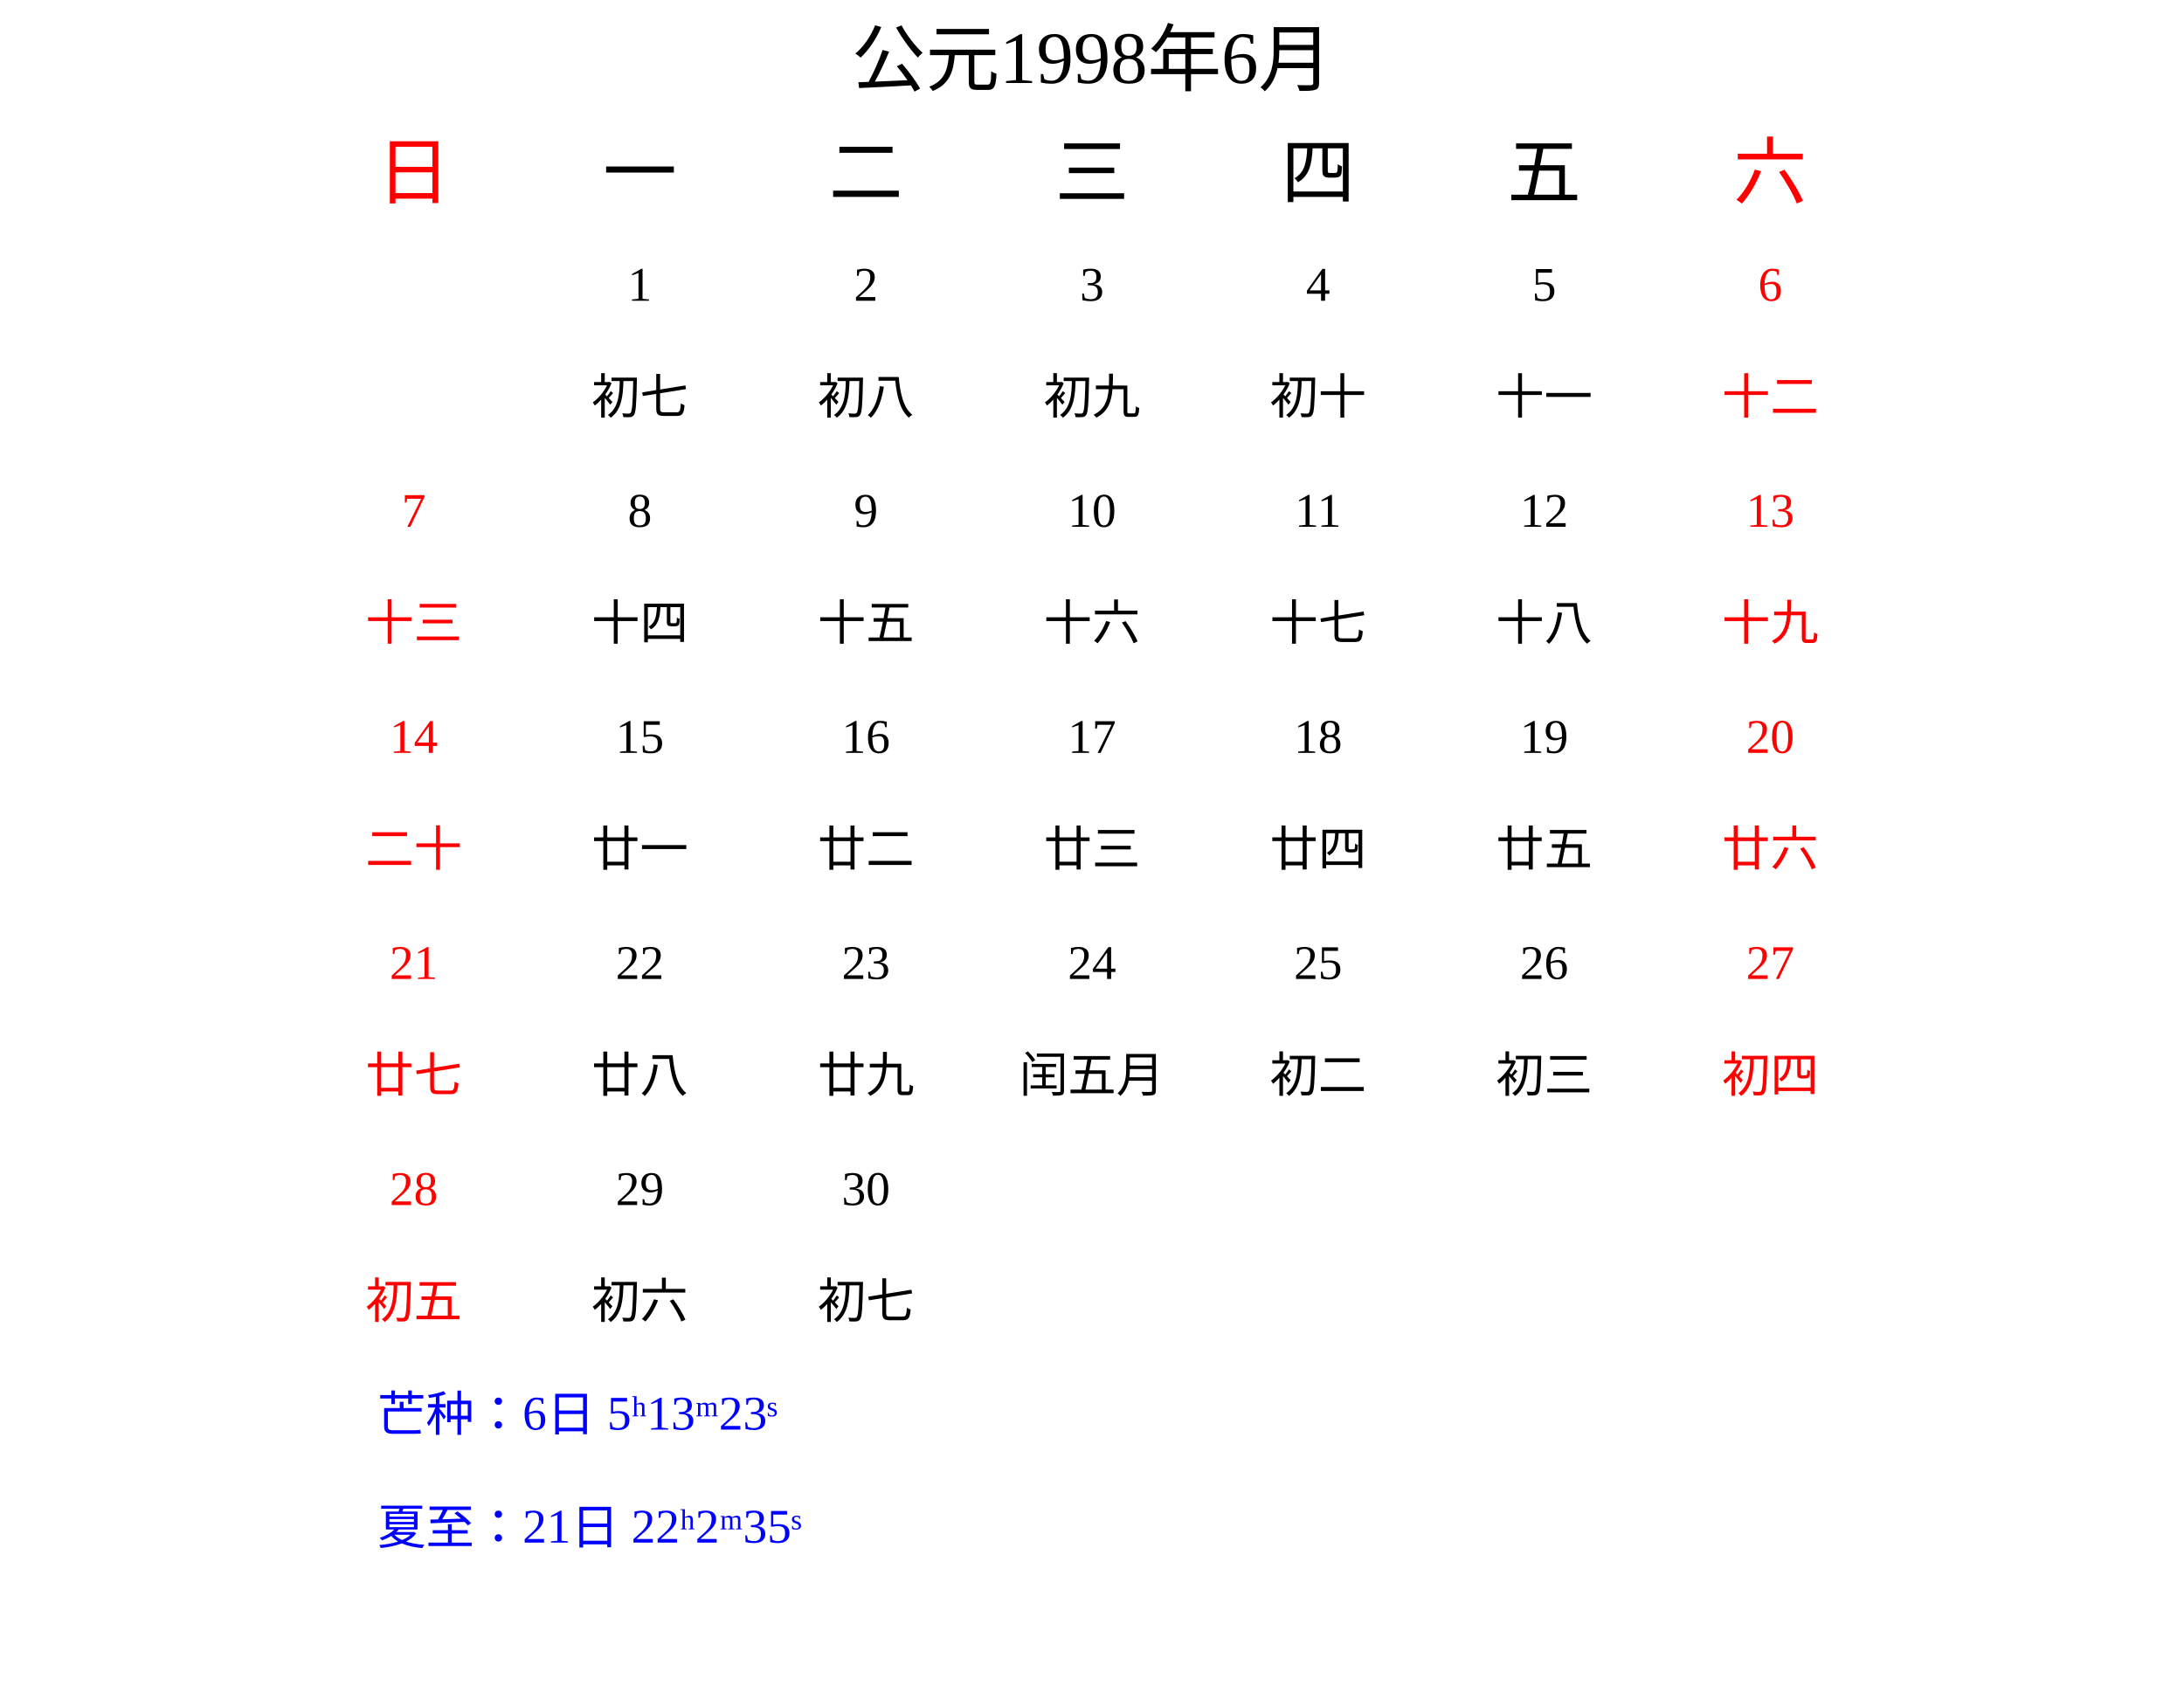
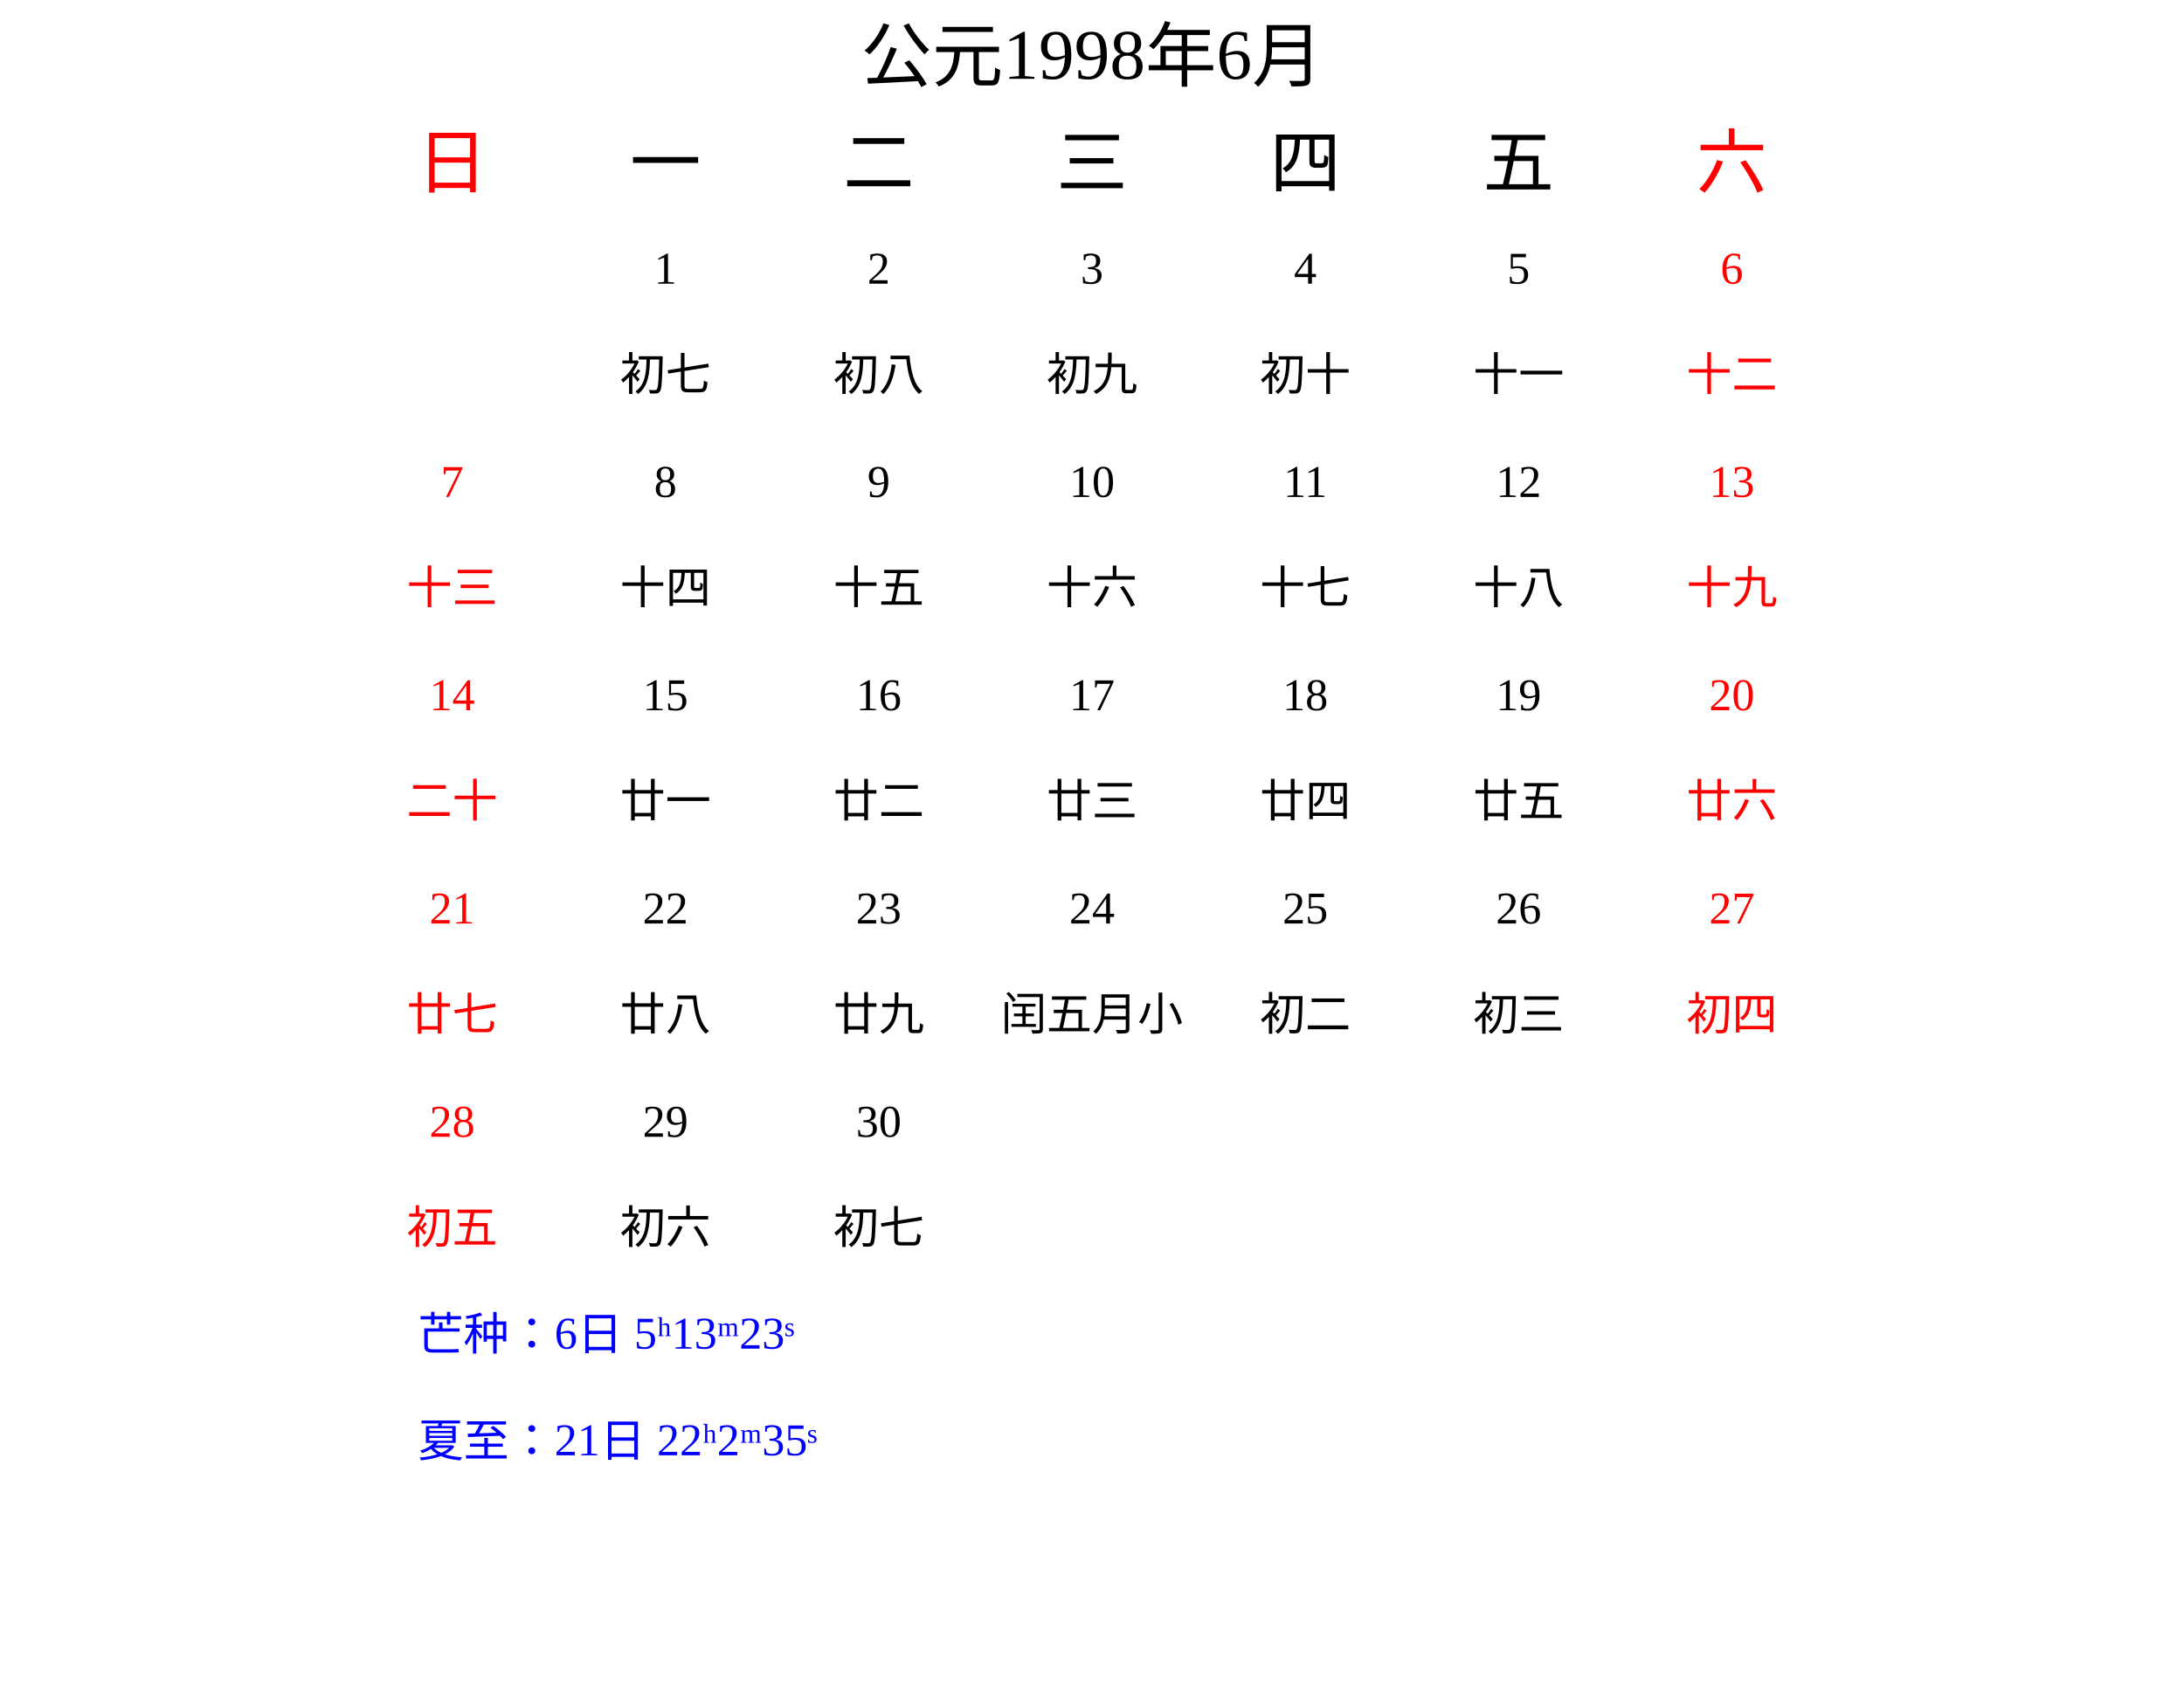
<svg xmlns="http://www.w3.org/2000/svg" width="1024" height="800">
-   <text x="512" y="40" style="font-size:26pt;fill:black;text-anchor:middle">公元1998年6月</text>
-   <text x="194" y="93" style="font-size:26pt;fill:red;text-anchor:middle">日</text>
-   <text x="300" y="93" style="font-size:26pt;fill:black;text-anchor:middle">一</text>
-   <text x="406" y="93" style="font-size:26pt;fill:black;text-anchor:middle">二</text>
-   <text x="512" y="93" style="font-size:26pt;fill:black;text-anchor:middle">三</text>
-   <text x="618" y="93" style="font-size:26pt;fill:black;text-anchor:middle">四</text>
-   <text x="724" y="93" style="font-size:26pt;fill:black;text-anchor:middle">五</text>
-   <text x="830" y="93" style="font-size:26pt;fill:red;text-anchor:middle">六</text>
-   <text x="300" y="141" style="font-size:17pt;fill:black;text-anchor:middle">1</text>
-   <text x="300" y="194" style="font-size:17pt;fill:black;text-anchor:middle">初七</text>
-   <text x="406" y="141" style="font-size:17pt;fill:black;text-anchor:middle">2</text>
-   <text x="406" y="194" style="font-size:17pt;fill:black;text-anchor:middle">初八</text>
-   <text x="512" y="141" style="font-size:17pt;fill:black;text-anchor:middle">3</text>
-   <text x="512" y="194" style="font-size:17pt;fill:black;text-anchor:middle">初九</text>
-   <text x="618" y="141" style="font-size:17pt;fill:black;text-anchor:middle">4</text>
-   <text x="618" y="194" style="font-size:17pt;fill:black;text-anchor:middle">初十</text>
-   <text x="724" y="141" style="font-size:17pt;fill:black;text-anchor:middle">5</text>
-   <text x="724" y="194" style="font-size:17pt;fill:black;text-anchor:middle">十一</text>
-   <text x="830" y="141" style="font-size:17pt;fill:red;text-anchor:middle">6</text>
-   <text x="830" y="194" style="font-size:17pt;fill:red;text-anchor:middle">十二</text>
-   <text x="194" y="247" style="font-size:17pt;fill:red;text-anchor:middle">7</text>
-   <text x="194" y="300" style="font-size:17pt;fill:red;text-anchor:middle">十三</text>
-   <text x="300" y="247" style="font-size:17pt;fill:black;text-anchor:middle">8</text>
-   <text x="300" y="300" style="font-size:17pt;fill:black;text-anchor:middle">十四</text>
-   <text x="406" y="247" style="font-size:17pt;fill:black;text-anchor:middle">9</text>
-   <text x="406" y="300" style="font-size:17pt;fill:black;text-anchor:middle">十五</text>
-   <text x="512" y="247" style="font-size:17pt;fill:black;text-anchor:middle">10</text>
-   <text x="512" y="300" style="font-size:17pt;fill:black;text-anchor:middle">十六</text>
-   <text x="618" y="247" style="font-size:17pt;fill:black;text-anchor:middle">11</text>
-   <text x="618" y="300" style="font-size:17pt;fill:black;text-anchor:middle">十七</text>
-   <text x="724" y="247" style="font-size:17pt;fill:black;text-anchor:middle">12</text>
-   <text x="724" y="300" style="font-size:17pt;fill:black;text-anchor:middle">十八</text>
-   <text x="830" y="247" style="font-size:17pt;fill:red;text-anchor:middle">13</text>
-   <text x="830" y="300" style="font-size:17pt;fill:red;text-anchor:middle">十九</text>
-   <text x="194" y="353" style="font-size:17pt;fill:red;text-anchor:middle">14</text>
-   <text x="194" y="406" style="font-size:17pt;fill:red;text-anchor:middle">二十</text>
-   <text x="300" y="353" style="font-size:17pt;fill:black;text-anchor:middle">15</text>
-   <text x="300" y="406" style="font-size:17pt;fill:black;text-anchor:middle">廿一</text>
-   <text x="406" y="353" style="font-size:17pt;fill:black;text-anchor:middle">16</text>
-   <text x="406" y="406" style="font-size:17pt;fill:black;text-anchor:middle">廿二</text>
-   <text x="512" y="353" style="font-size:17pt;fill:black;text-anchor:middle">17</text>
-   <text x="512" y="406" style="font-size:17pt;fill:black;text-anchor:middle">廿三</text>
-   <text x="618" y="353" style="font-size:17pt;fill:black;text-anchor:middle">18</text>
-   <text x="618" y="406" style="font-size:17pt;fill:black;text-anchor:middle">廿四</text>
-   <text x="724" y="353" style="font-size:17pt;fill:black;text-anchor:middle">19</text>
-   <text x="724" y="406" style="font-size:17pt;fill:black;text-anchor:middle">廿五</text>
-   <text x="830" y="353" style="font-size:17pt;fill:red;text-anchor:middle">20</text>
-   <text x="830" y="406" style="font-size:17pt;fill:red;text-anchor:middle">廿六</text>
-   <text x="194" y="459" style="font-size:17pt;fill:red;text-anchor:middle">21</text>
-   <text x="194" y="512" style="font-size:17pt;fill:red;text-anchor:middle">廿七</text>
-   <text x="300" y="459" style="font-size:17pt;fill:black;text-anchor:middle">22</text>
-   <text x="300" y="512" style="font-size:17pt;fill:black;text-anchor:middle">廿八</text>
-   <text x="406" y="459" style="font-size:17pt;fill:black;text-anchor:middle">23</text>
-   <text x="406" y="512" style="font-size:17pt;fill:black;text-anchor:middle">廿九</text>
-   <text x="512" y="459" style="font-size:17pt;fill:black;text-anchor:middle">24</text>
-   <text x="512" y="512" style="font-size:17pt;fill:black;text-anchor:middle">闰五月</text>
-   <text x="618" y="459" style="font-size:17pt;fill:black;text-anchor:middle">25</text>
-   <text x="618" y="512" style="font-size:17pt;fill:black;text-anchor:middle">初二</text>
-   <text x="724" y="459" style="font-size:17pt;fill:black;text-anchor:middle">26</text>
-   <text x="724" y="512" style="font-size:17pt;fill:black;text-anchor:middle">初三</text>
-   <text x="830" y="459" style="font-size:17pt;fill:red;text-anchor:middle">27</text>
-   <text x="830" y="512" style="font-size:17pt;fill:red;text-anchor:middle">初四</text>
-   <text x="194" y="565" style="font-size:17pt;fill:red;text-anchor:middle">28</text>
-   <text x="194" y="618" style="font-size:17pt;fill:red;text-anchor:middle">初五</text>
-   <text x="300" y="565" style="font-size:17pt;fill:black;text-anchor:middle">29</text>
-   <text x="300" y="618" style="font-size:17pt;fill:black;text-anchor:middle">初六</text>
-   <text x="406" y="565" style="font-size:17pt;fill:black;text-anchor:middle">30</text>
-   <text x="406" y="618" style="font-size:17pt;fill:black;text-anchor:middle">初七</text>
-   <text x="177" y="671" style="font-size:17pt;fill:blue;text-anchor:left">芒种：6日 5ʰ13ᵐ23ˢ</text>
-   <text x="177" y="724" style="font-size:17pt;fill:blue;text-anchor:left">夏至：21日 22ʰ2ᵐ35ˢ</text>
+   <text x="512" y="38" style="font-size:25pt;fill:black;text-anchor:middle">公元1998年6月</text>
+   <text x="212" y="88" style="font-size:25pt;fill:red;text-anchor:middle">日</text>
+   <text x="312" y="88" style="font-size:25pt;fill:black;text-anchor:middle">一</text>
+   <text x="412" y="88" style="font-size:25pt;fill:black;text-anchor:middle">二</text>
+   <text x="512" y="88" style="font-size:25pt;fill:black;text-anchor:middle">三</text>
+   <text x="612" y="88" style="font-size:25pt;fill:black;text-anchor:middle">四</text>
+   <text x="712" y="88" style="font-size:25pt;fill:black;text-anchor:middle">五</text>
+   <text x="812" y="88" style="font-size:25pt;fill:red;text-anchor:middle">六</text>
+   <text x="312" y="133" style="font-size:16pt;fill:black;text-anchor:middle">1</text>
+   <text x="312" y="183" style="font-size:16pt;fill:black;text-anchor:middle">初七</text>
+   <text x="412" y="133" style="font-size:16pt;fill:black;text-anchor:middle">2</text>
+   <text x="412" y="183" style="font-size:16pt;fill:black;text-anchor:middle">初八</text>
+   <text x="512" y="133" style="font-size:16pt;fill:black;text-anchor:middle">3</text>
+   <text x="512" y="183" style="font-size:16pt;fill:black;text-anchor:middle">初九</text>
+   <text x="612" y="133" style="font-size:16pt;fill:black;text-anchor:middle">4</text>
+   <text x="612" y="183" style="font-size:16pt;fill:black;text-anchor:middle">初十</text>
+   <text x="712" y="133" style="font-size:16pt;fill:black;text-anchor:middle">5</text>
+   <text x="712" y="183" style="font-size:16pt;fill:black;text-anchor:middle">十一</text>
+   <text x="812" y="133" style="font-size:16pt;fill:red;text-anchor:middle">6</text>
+   <text x="812" y="183" style="font-size:16pt;fill:red;text-anchor:middle">十二</text>
+   <text x="212" y="233" style="font-size:16pt;fill:red;text-anchor:middle">7</text>
+   <text x="212" y="283" style="font-size:16pt;fill:red;text-anchor:middle">十三</text>
+   <text x="312" y="233" style="font-size:16pt;fill:black;text-anchor:middle">8</text>
+   <text x="312" y="283" style="font-size:16pt;fill:black;text-anchor:middle">十四</text>
+   <text x="412" y="233" style="font-size:16pt;fill:black;text-anchor:middle">9</text>
+   <text x="412" y="283" style="font-size:16pt;fill:black;text-anchor:middle">十五</text>
+   <text x="512" y="233" style="font-size:16pt;fill:black;text-anchor:middle">10</text>
+   <text x="512" y="283" style="font-size:16pt;fill:black;text-anchor:middle">十六</text>
+   <text x="612" y="233" style="font-size:16pt;fill:black;text-anchor:middle">11</text>
+   <text x="612" y="283" style="font-size:16pt;fill:black;text-anchor:middle">十七</text>
+   <text x="712" y="233" style="font-size:16pt;fill:black;text-anchor:middle">12</text>
+   <text x="712" y="283" style="font-size:16pt;fill:black;text-anchor:middle">十八</text>
+   <text x="812" y="233" style="font-size:16pt;fill:red;text-anchor:middle">13</text>
+   <text x="812" y="283" style="font-size:16pt;fill:red;text-anchor:middle">十九</text>
+   <text x="212" y="333" style="font-size:16pt;fill:red;text-anchor:middle">14</text>
+   <text x="212" y="383" style="font-size:16pt;fill:red;text-anchor:middle">二十</text>
+   <text x="312" y="333" style="font-size:16pt;fill:black;text-anchor:middle">15</text>
+   <text x="312" y="383" style="font-size:16pt;fill:black;text-anchor:middle">廿一</text>
+   <text x="412" y="333" style="font-size:16pt;fill:black;text-anchor:middle">16</text>
+   <text x="412" y="383" style="font-size:16pt;fill:black;text-anchor:middle">廿二</text>
+   <text x="512" y="333" style="font-size:16pt;fill:black;text-anchor:middle">17</text>
+   <text x="512" y="383" style="font-size:16pt;fill:black;text-anchor:middle">廿三</text>
+   <text x="612" y="333" style="font-size:16pt;fill:black;text-anchor:middle">18</text>
+   <text x="612" y="383" style="font-size:16pt;fill:black;text-anchor:middle">廿四</text>
+   <text x="712" y="333" style="font-size:16pt;fill:black;text-anchor:middle">19</text>
+   <text x="712" y="383" style="font-size:16pt;fill:black;text-anchor:middle">廿五</text>
+   <text x="812" y="333" style="font-size:16pt;fill:red;text-anchor:middle">20</text>
+   <text x="812" y="383" style="font-size:16pt;fill:red;text-anchor:middle">廿六</text>
+   <text x="212" y="433" style="font-size:16pt;fill:red;text-anchor:middle">21</text>
+   <text x="212" y="483" style="font-size:16pt;fill:red;text-anchor:middle">廿七</text>
+   <text x="312" y="433" style="font-size:16pt;fill:black;text-anchor:middle">22</text>
+   <text x="312" y="483" style="font-size:16pt;fill:black;text-anchor:middle">廿八</text>
+   <text x="412" y="433" style="font-size:16pt;fill:black;text-anchor:middle">23</text>
+   <text x="412" y="483" style="font-size:16pt;fill:black;text-anchor:middle">廿九</text>
+   <text x="512" y="433" style="font-size:16pt;fill:black;text-anchor:middle">24</text>
+   <text x="512" y="483" style="font-size:16pt;fill:black;text-anchor:middle">闰五月小</text>
+   <text x="612" y="433" style="font-size:16pt;fill:black;text-anchor:middle">25</text>
+   <text x="612" y="483" style="font-size:16pt;fill:black;text-anchor:middle">初二</text>
+   <text x="712" y="433" style="font-size:16pt;fill:black;text-anchor:middle">26</text>
+   <text x="712" y="483" style="font-size:16pt;fill:black;text-anchor:middle">初三</text>
+   <text x="812" y="433" style="font-size:16pt;fill:red;text-anchor:middle">27</text>
+   <text x="812" y="483" style="font-size:16pt;fill:red;text-anchor:middle">初四</text>
+   <text x="212" y="533" style="font-size:16pt;fill:red;text-anchor:middle">28</text>
+   <text x="212" y="583" style="font-size:16pt;fill:red;text-anchor:middle">初五</text>
+   <text x="312" y="533" style="font-size:16pt;fill:black;text-anchor:middle">29</text>
+   <text x="312" y="583" style="font-size:16pt;fill:black;text-anchor:middle">初六</text>
+   <text x="412" y="533" style="font-size:16pt;fill:black;text-anchor:middle">30</text>
+   <text x="412" y="583" style="font-size:16pt;fill:black;text-anchor:middle">初七</text>
+   <text x="196" y="633" style="font-size:16pt;fill:blue;text-anchor:left">芒种：6日 5ʰ13ᵐ23ˢ</text>
+   <text x="196" y="683" style="font-size:16pt;fill:blue;text-anchor:left">夏至：21日 22ʰ2ᵐ35ˢ</text>
</svg>
